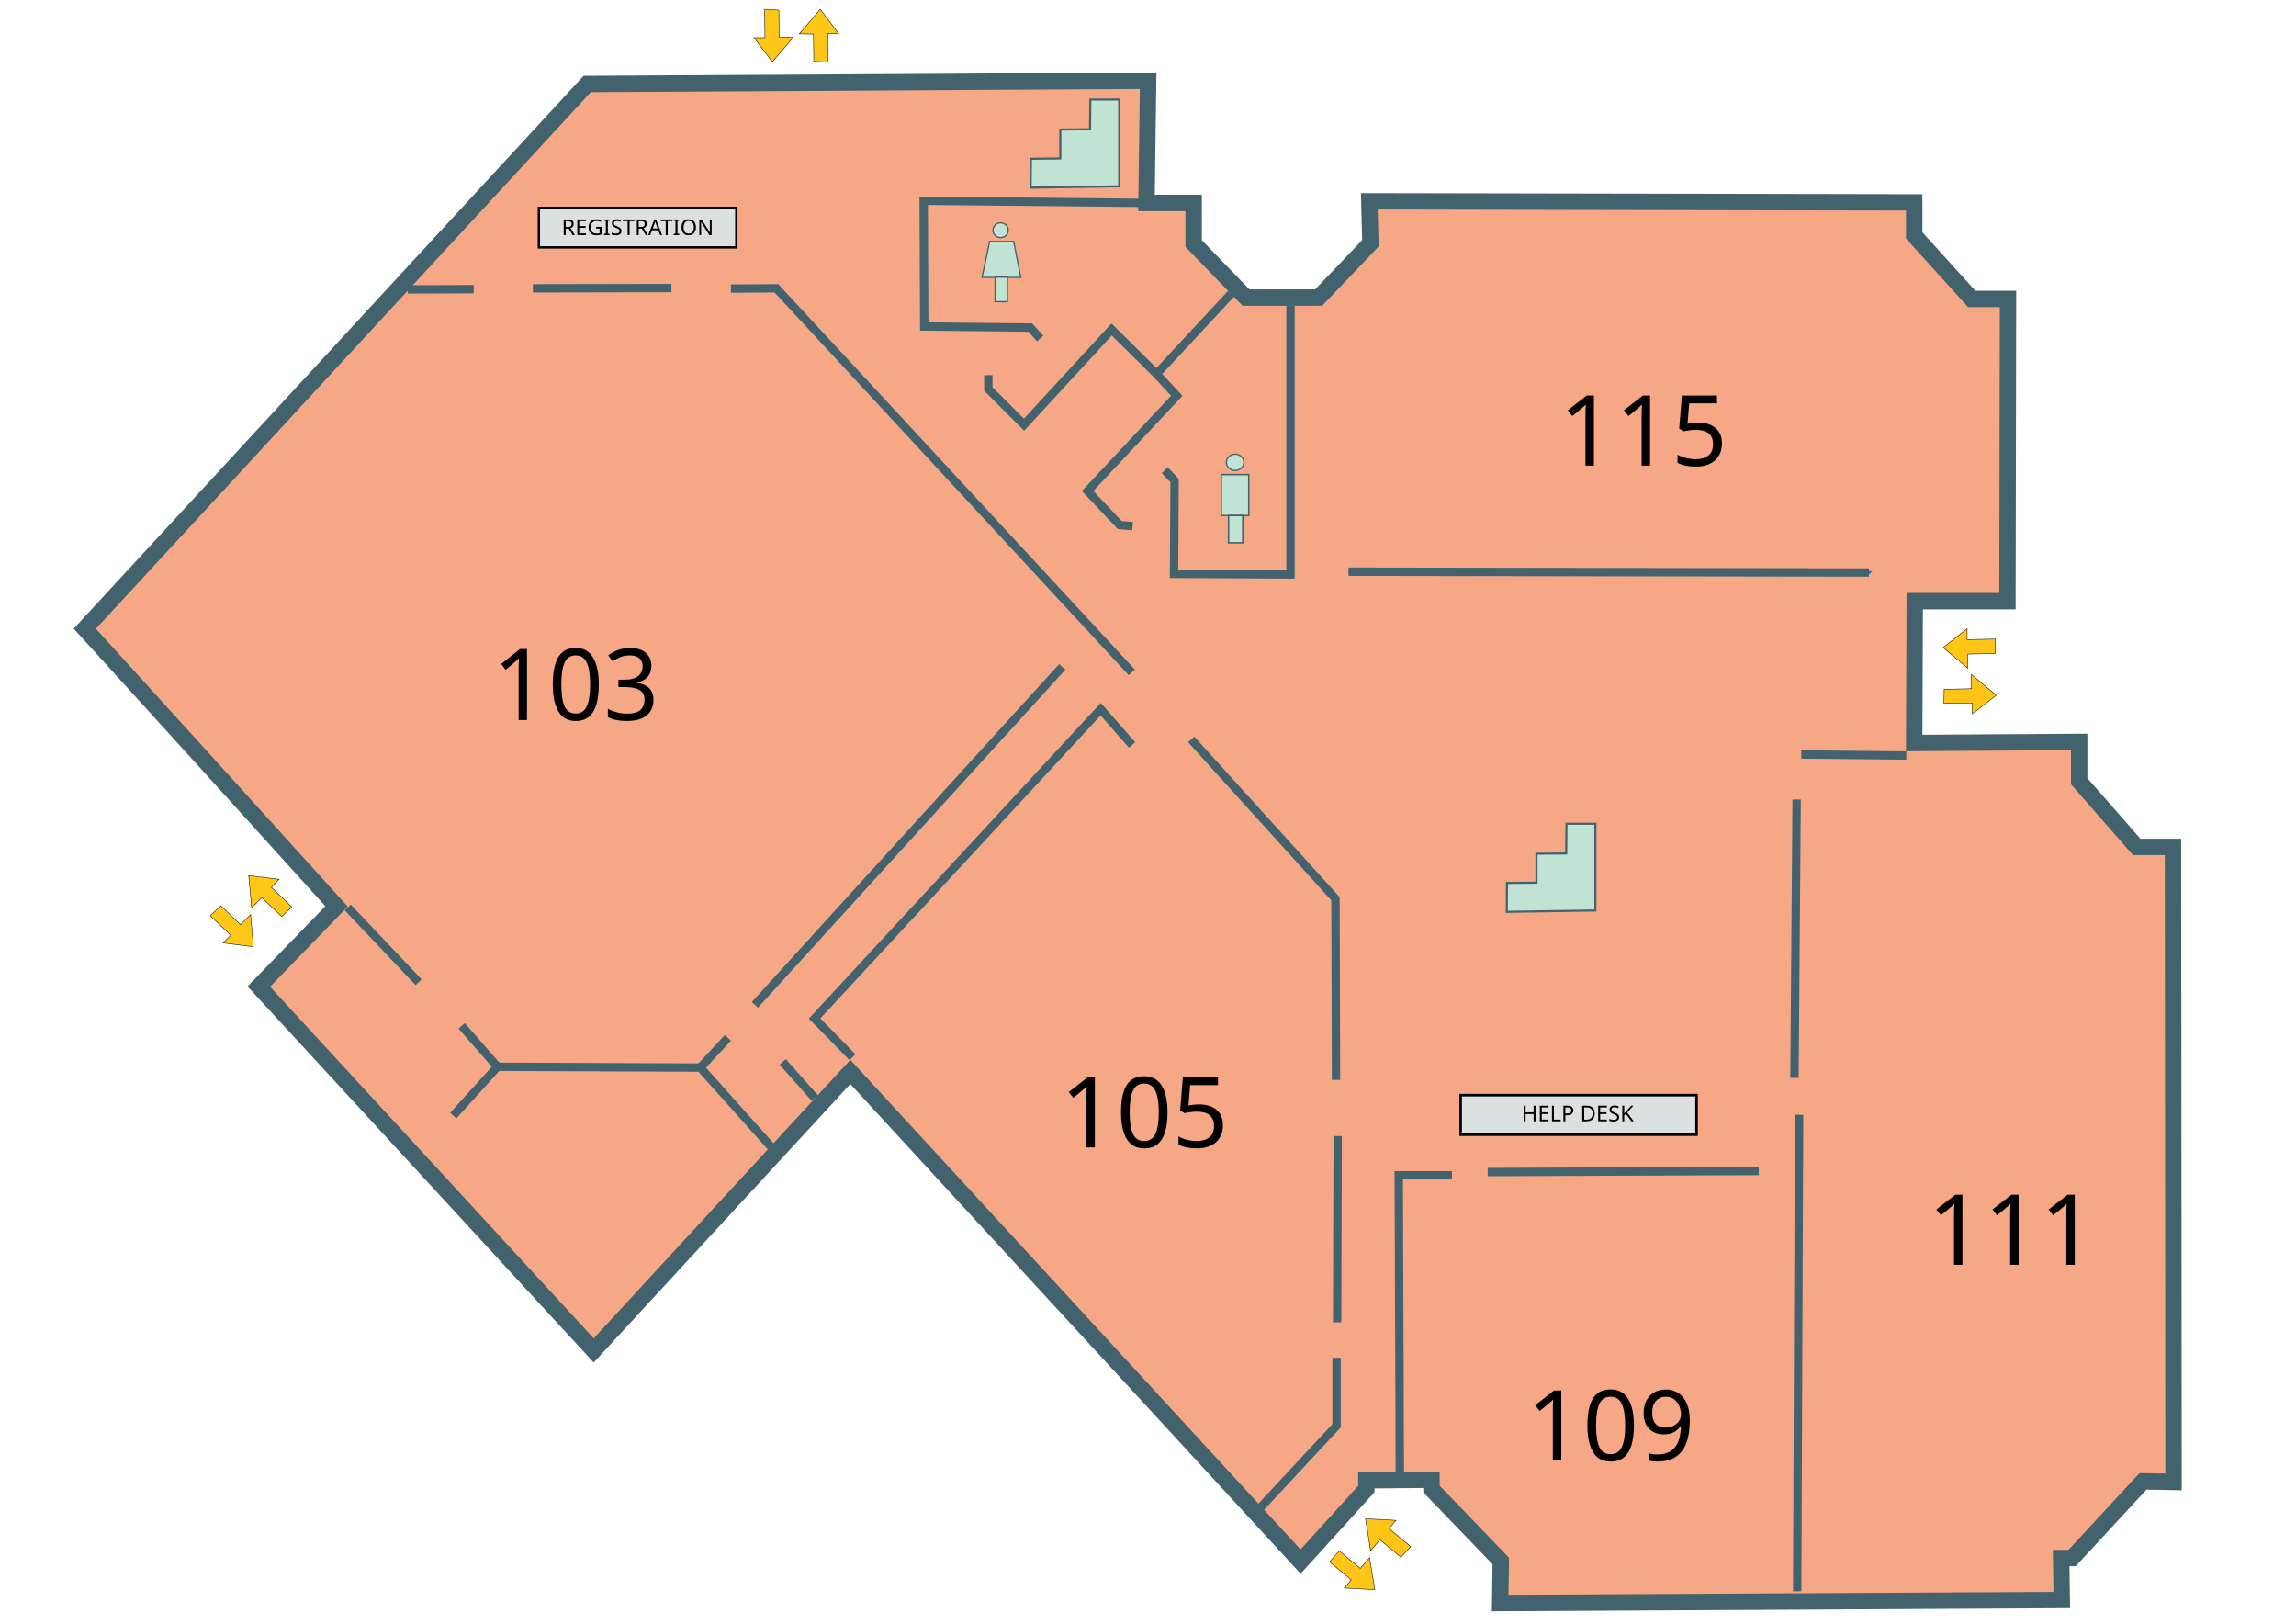
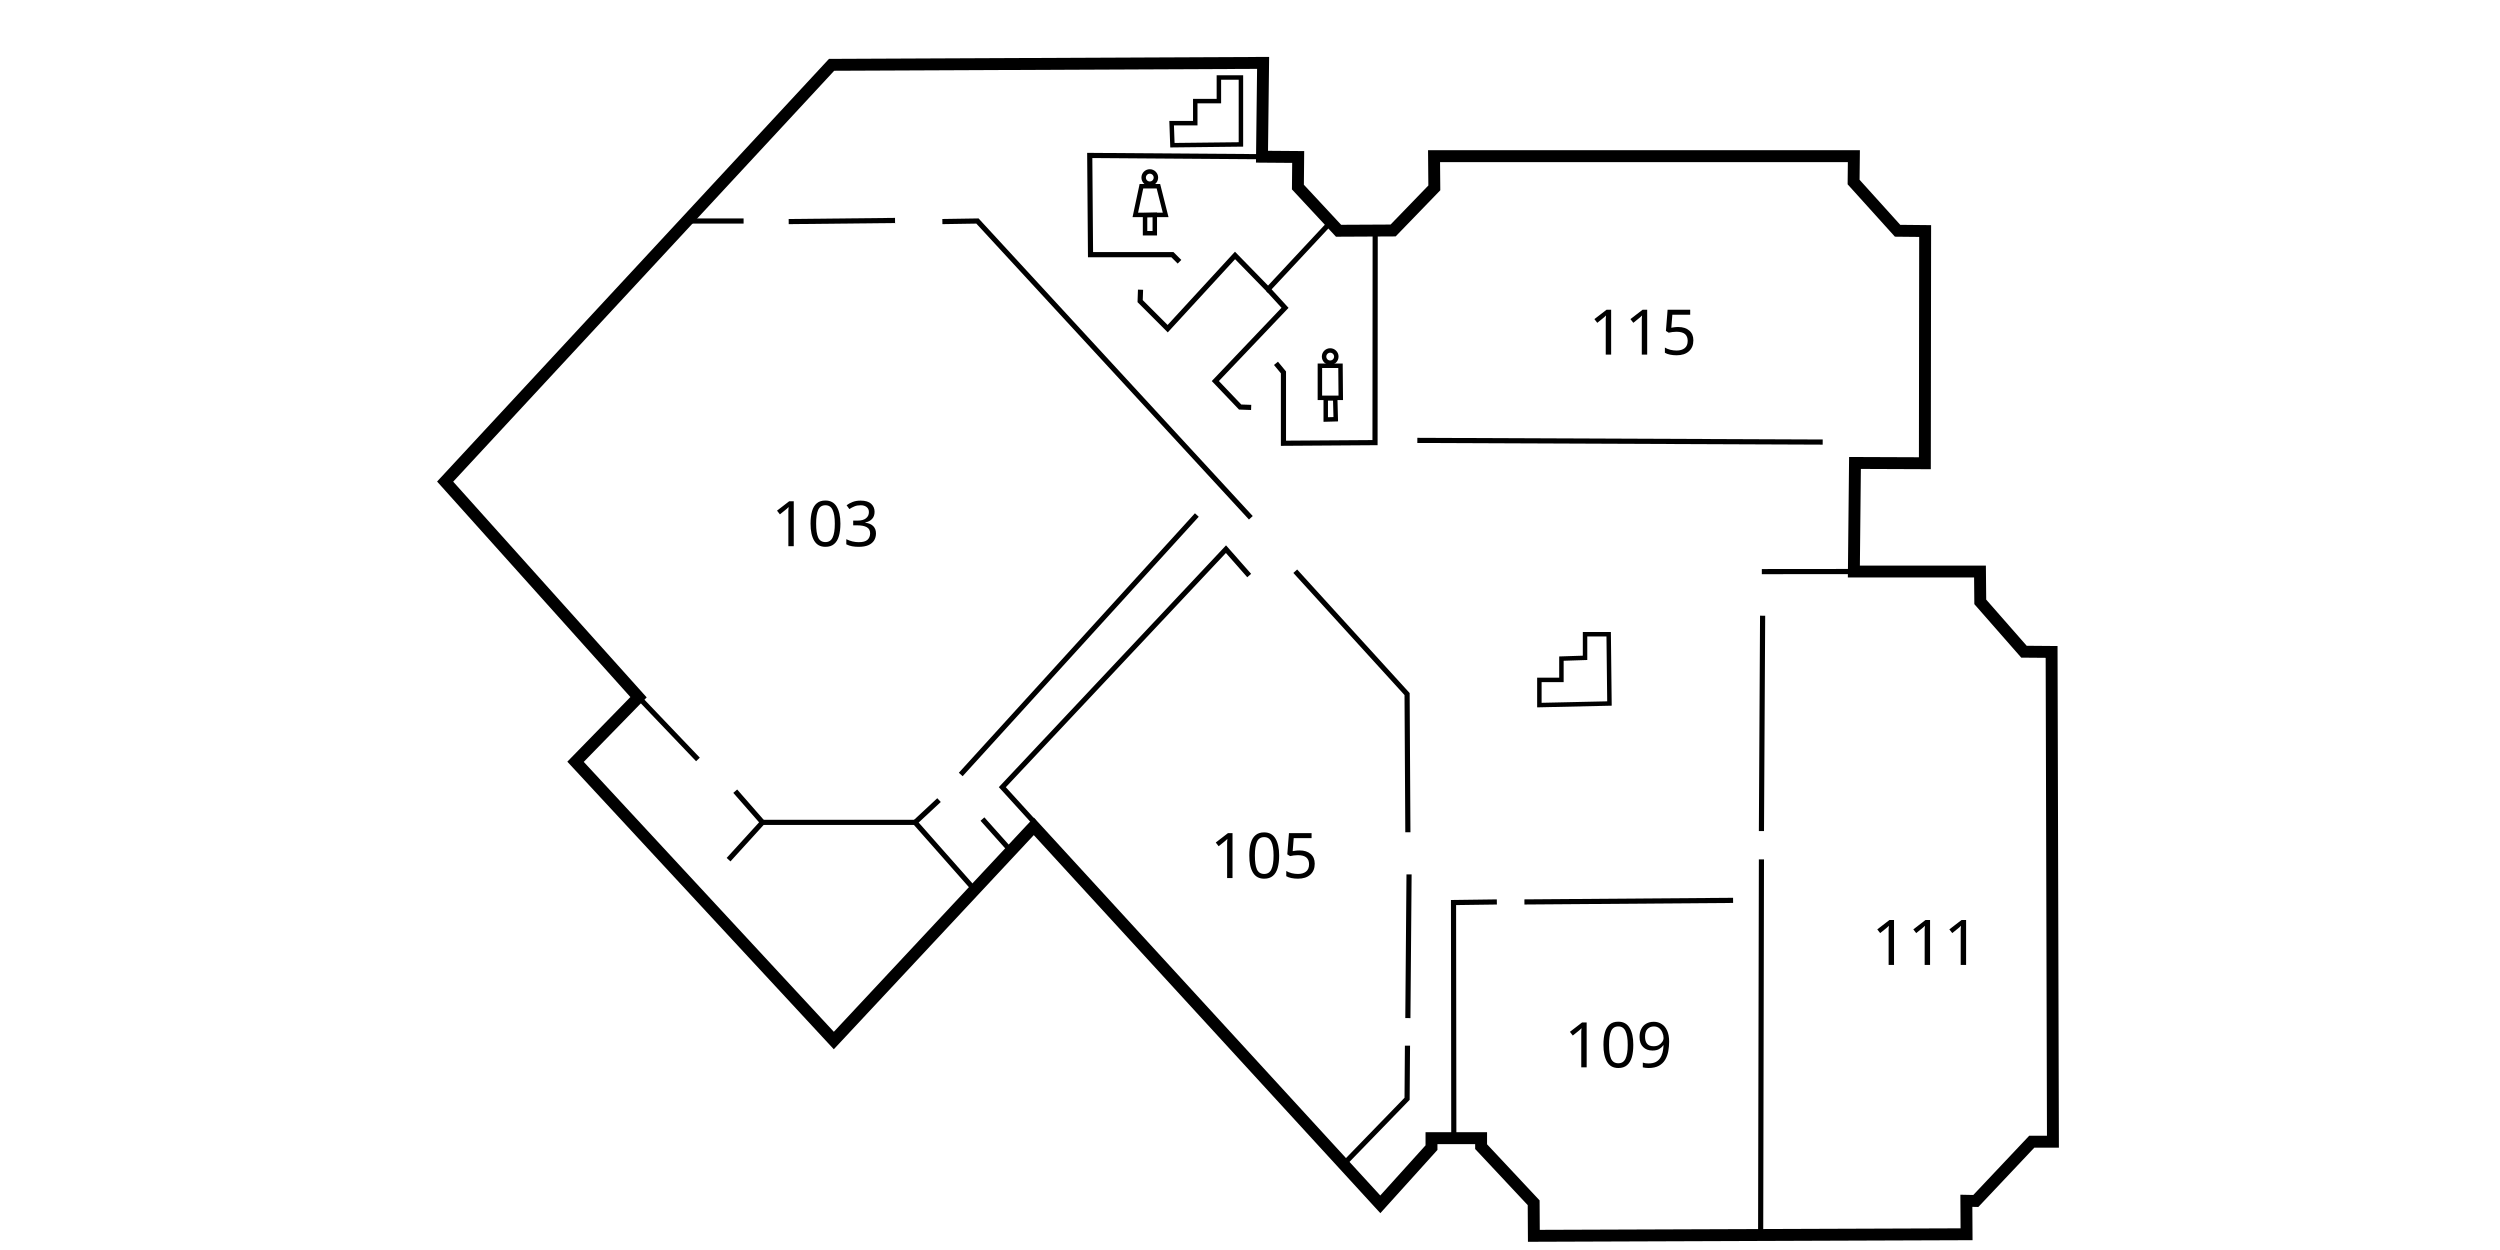
- <svg xmlns="http://www.w3.org/2000/svg" version="1.1" id="svg8" x="0px" y="0px" viewBox="0 0 841.9 595.3" style="enable-background:new 0 0 841.9 595.3;" xml:space="preserve">
-   <style type="text/css">
- 	.st0{display:none;}
- 	.st1{fill:#F6A786;stroke:#42626D;stroke-width:6;}
- 	.st2{fill:none;stroke:#42626D;stroke-width:3.065;}
- 	.st3{fill:none;stroke:#036BFF;stroke-width:1.065;}
- 	.st4{font-family:'Futura-Bold';}
- 	.st5{font-size:36.434px;}
- 	.st6{font-size:36px;}
- 	.st7{fill:#C1E3D3;stroke:#42626D;stroke-width:0.765;}
- 	.st8{fill:#FEC516;stroke:#000000;stroke-width:0.174;}
- 	.st9{fill:#FEC616;stroke:#000000;stroke-width:0.174;}
- 	.st10{fill:#FEC516;fill-opacity:0;}
- 	.st11{fill:#C1E3D3;stroke:#42626D;stroke-width:0.468;}
- 	.st12{fill:#C1E3D3;stroke:#42626D;stroke-width:0.532;}
- 	.st13{fill:#C1E3D3;stroke:#42626D;stroke-width:0.468;}
- 	.st14{fill:#DBE1E1;stroke:#000000;stroke-width:0.86;}
- 	.st15{font-family:'Futura-Medium';}
- 	.st16{font-size:8px;}
- 	.st17{fill:#DBE1E1;stroke:#000000;stroke-width:0.938;}
- </style>
-   <g id="layer1" transform="translate(0,-87)" class="st0">
- </g>
-   <g id="layer2">
-     <path id="path3767" class="st1" d="   M31.1,230.5C92.5,163.9,153.9,97.4,215.3,30.8c68.6-0.4,137.1-0.8,205.7-1.2c-0.2,14.9-0.4,29.9-0.6,44.8c5.8,0,11.6,0,17.3,0   c0,5,0,10,0,14.9c6.4,6.6,12.8,13.2,19.2,19.8c8.9,0,17.8,0,26.6,0c6.3-6.6,12.7-13.2,19-19.9c-0.1-5.1-0.3-10.3-0.4-15.4   c66.6,0.1,133.2,0.3,199.8,0.4c0,4,0,8,0,12.1c7,7.8,14.1,15.5,21.1,23.3c4.4,0,8.9,0,13.3,0c-0.1,36.9-0.1,73.9-0.2,110.8   c-11.3,0-22.7,0-34,0c-0.1,17.3-0.1,34.7-0.2,52c20.2-0.1,40.3-0.3,60.5-0.4c0,4.8,0,9.6,0,14.4c7,8,14.1,16.1,21.1,24.1   c4.4,0,8.9,0,13.3,0c0.1,77.6,0.1,155.2,0.2,232.8c-3.7-0.1-7.5-0.1-11.2-0.2c-8.7,9.4-17.3,18.7-26,28.1c-1.3,0-2.7,0-4,0   c0.1,5.1,0.1,10.3,0.2,15.4c-68.6,0.4-137.3,0.7-205.9,1.1c0.1-5.1,0.1-10.3,0.2-15.4c-8.5-8.8-16.9-17.6-25.4-26.4   c0-1.1,0-2.3,0-3.4c-8,0.1-15.9,0.1-23.9,0.2c0,1.1,0,2.1,0,3.2c-8,8.9-16.1,17.8-24.1,26.6c-55-59.8-110.1-119.7-165.1-179.5   c-31.4,34-62.7,68.1-94.1,102.1c-40.9-44.5-81.9-88.9-122.8-133.4c9.5-9.8,19-19.6,28.5-29.4C92.7,298.3,61.9,264.4,31.1,230.5z" />
+ <svg xmlns="http://www.w3.org/2000/svg" width="1000px" height="500px" viewBox="0 0 297 210" version="1.1" id="svg1238">
+   <defs id="defs1232" />
+   <g id="outer-border" style="display:inline">
+     <path style="fill:none;stroke:#000000;stroke-width:2;stroke-linecap:butt;stroke-linejoin:miter;stroke-miterlimit:4;stroke-dasharray:none;stroke-opacity:1" d="m 13.283,80.909 32.49,36.222 -10.583,10.848 43.392,46.831 33.602,-35.983 58.208,63.5 8.599,-9.525 v -1.587 h 8.334 v 1.422 l 8.83,9.426 0.033,5.556 72.694,-0.265 -0.033,-5.622 1.587,0.033 9.401,-9.959 h 3.555 l -0.222,-82.281 -4.642,-0.038 -7.343,-8.372 -0.047,-5.098 h -21.188 l 0.187,-18.241 11.74,0.047 0.047,-39.008 -4.63,-0.047 -7.39,-8.185 0.047,-4.35 h -70.532 l 0.047,5.332 -6.922,7.156 -9.167,0.047 -6.829,-7.343 0.047,-5.051 -6.08,-0.047 0.187,-15.762 -72.497,0.327 z" id="path917" />
  </g>
-   <g id="layer3">
-     <path id="path4577" class="st2" d="M149.5,106.1l24.2-0.1" />
-     <path id="path4579" class="st2" d="M195.4,105.7l50.8-0.1" />
-     <path id="path4581" class="st2" d="M268,105.8l16.7-0.1L415,246.5" />
-     <path id="path4583" class="st2" d="M415.1,273.1L403.6,260L298.7,373.4l13.9,14.2" />
-     <path id="path4585" class="st2" d="M298.8,402.6L287,389.3" />
-     <path id="path4587" class="st2" d="M282.7,420.4l-25.9-29l-74.4-0.3L166.2,409" />
-     <path id="path4589" class="st2" d="M182.4,391.1l-13.1-15" />
-     <path id="path4591" class="st2" d="M256.8,391.4l10.1-10.9" />
-     <path id="path4593" class="st2" d="M276.8,368.4l112.7-123.9" />
+   <g id="inner-border" style="display:inline">
+     <path style="fill:none;stroke:#000000;stroke-width:0.865;stroke-linecap:butt;stroke-linejoin:miter;stroke-miterlimit:4;stroke-dasharray:none;stroke-opacity:1" d="m 54.069,37.13 h 9.354" id="path920" />
+     <path style="fill:none;stroke:#000000;stroke-width:0.865;stroke-linecap:butt;stroke-linejoin:miter;stroke-miterlimit:4;stroke-dasharray:none;stroke-opacity:1" d="M 71,37.224 88.867,37.037" id="path922" />
+     <path style="fill:none;stroke:#000000;stroke-width:0.865;stroke-linecap:butt;stroke-linejoin:miter;stroke-miterlimit:4;stroke-dasharray:none;stroke-opacity:1" d="m 96.818,37.224 5.893,-0.094 45.93,49.859" id="path924" />
+     <path style="fill:none;stroke:#000000;stroke-width:0.865;stroke-linecap:butt;stroke-linejoin:miter;stroke-miterlimit:4;stroke-dasharray:none;stroke-opacity:1" d="M 139.568,86.521 99.905,130.113" id="path926" />
+     <path style="fill:none;stroke:#000000;stroke-width:0.865;stroke-linecap:butt;stroke-linejoin:miter;stroke-miterlimit:4;stroke-dasharray:none;stroke-opacity:1" d="m 96.257,134.416 -4.022,3.742 9.916,11.225" id="path928" />
+     <path style="fill:none;stroke:#000000;stroke-width:0.865;stroke-linecap:butt;stroke-linejoin:miter;stroke-miterlimit:4;stroke-dasharray:none;stroke-opacity:1" d="M 92.235,138.158 H 66.604" id="path930" />
+     <path style="fill:none;stroke:#000000;stroke-width:0.865;stroke-linecap:butt;stroke-linejoin:miter;stroke-miterlimit:4;stroke-dasharray:none;stroke-opacity:1" d="m 62.02,132.919 4.584,5.238 -5.706,6.267" id="path932" />
+     <path style="fill:none;stroke:#000000;stroke-width:0.865;stroke-linecap:butt;stroke-linejoin:miter;stroke-miterlimit:4;stroke-dasharray:none;stroke-opacity:1" d="m 45.773,117.131 9.98,10.456" id="path934" />
+     <path style="fill:none;stroke:#000000;stroke-width:0.865;stroke-linecap:butt;stroke-linejoin:miter;stroke-miterlimit:4;stroke-dasharray:none;stroke-opacity:1" d="m 150.513,26.326 -28.937,-0.211 0.132,16.669 h 13.758 l 1.191,1.191" id="path936" />
+     <path style="fill:none;stroke:#000000;stroke-width:0.865;stroke-linecap:butt;stroke-linejoin:miter;stroke-miterlimit:4;stroke-dasharray:none;stroke-opacity:1" d="m 161.66,37.756 -10.12,10.848 -5.556,-5.689 -11.311,12.303 -4.63,-4.63 0.066,-1.918" id="path938" />
+     <path style="fill:none;stroke:#000000;stroke-width:0.865;stroke-linecap:butt;stroke-linejoin:miter;stroke-miterlimit:4;stroke-dasharray:none;stroke-opacity:1" d="m 151.54,48.604 2.844,3.109 -11.708,12.303 4.167,4.366 1.852,0.066" id="path940" />
+     <path style="fill:none;stroke:#000000;stroke-width:0.865;stroke-linecap:butt;stroke-linejoin:miter;stroke-miterlimit:4;stroke-dasharray:none;stroke-opacity:1" d="m 152.863,61.04 1.257,1.521 v 11.906 l 15.383,-0.106 0.029,-35.579" id="path942" />
+     <path style="fill:none;stroke:#000000;stroke-width:0.865;stroke-linecap:butt;stroke-linejoin:miter;stroke-miterlimit:4;stroke-dasharray:none;stroke-opacity:1" d="m 176.612,73.987 68.1,0.281" id="path944" />
+     <path style="fill:none;stroke:#000000;stroke-width:0.865;stroke-linecap:butt;stroke-linejoin:miter;stroke-miterlimit:4;stroke-dasharray:none;stroke-opacity:1" d="m 249.95,96.016 -15.463,0.015" id="path946" />
+     <path style="fill:none;stroke:#000000;stroke-width:0.865;stroke-linecap:butt;stroke-linejoin:miter;stroke-miterlimit:4;stroke-dasharray:none;stroke-opacity:1" d="m 234.619,103.439 -0.198,36.182" id="path948" />
+     <path style="fill:none;stroke:#000000;stroke-width:0.865;stroke-linecap:butt;stroke-linejoin:miter;stroke-miterlimit:4;stroke-dasharray:none;stroke-opacity:1" d="m 234.421,144.383 -0.132,63.302" id="path952" />
+     <path style="fill:none;stroke:#000000;stroke-width:0.865;stroke-linecap:butt;stroke-linejoin:miter;stroke-miterlimit:4;stroke-dasharray:none;stroke-opacity:1" d="m 229.658,151.262 -35.057,0.265" id="path954" />
+     <path style="fill:none;stroke:#000000;stroke-width:0.865;stroke-linecap:butt;stroke-linejoin:miter;stroke-miterlimit:4;stroke-dasharray:none;stroke-opacity:1" d="m 189.971,151.527 -7.279,0.101 0.047,39.522" id="path956" />
+     <path style="fill:none;stroke:#000000;stroke-width:0.865;stroke-linecap:butt;stroke-linejoin:miter;stroke-miterlimit:4;stroke-dasharray:none;stroke-opacity:1" d="M 164.174,195.646 174.89,184.6 l 0.066,-8.93" id="path958" />
+     <path style="fill:none;stroke:#000000;stroke-width:0.865;stroke-linecap:butt;stroke-linejoin:miter;stroke-miterlimit:4;stroke-dasharray:none;stroke-opacity:1" d="m 175.022,171.04 0.198,-24.143" id="path960" />
+     <path style="fill:none;stroke:#000000;stroke-width:0.865;stroke-linecap:butt;stroke-linejoin:miter;stroke-miterlimit:4;stroke-dasharray:none;stroke-opacity:1" d="M 175.022,139.819 174.89,116.602 156.104,95.965" id="path962" />
+     <path style="fill:none;stroke:#000000;stroke-width:0.865;stroke-linecap:butt;stroke-linejoin:miter;stroke-miterlimit:4;stroke-dasharray:none;stroke-opacity:1" d="m 148.365,96.692 -3.903,-4.432 -37.571,39.985 5.358,5.887" id="path964" />
+     <path style="fill:none;stroke:#000000;stroke-width:0.865;stroke-linecap:butt;stroke-linejoin:miter;stroke-miterlimit:4;stroke-dasharray:none;stroke-opacity:1" d="m 103.551,137.603 4.729,5.292" id="path966" />
  </g>
-   <g id="layer4">
- </g>
-   <path id="path4595" class="st2" d="M153.5,360.1l-26-27.4" />
-   <path id="path4597" class="st2" d="M420.4,74.4l-81.7-0.8l0.2,46.1l38.9,0.4l3.6,4" />
-   <path id="path4599" class="st2" d="M362.4,137.5v5.1l13.1,13.1l32.1-34.9l16.5,16.3l27.3-29.4" />
-   <path id="path4601" class="st2" d="M424.1,137.1l7.4,8L398.8,180l11.8,12.5l4.7,0.4" />
-   <path id="path4605" class="st2" d="M427.1,172.4l3.6,3.8l-0.2,34.2l42.7,0.2v-98.5" />
-   <path id="path4607" class="st3" d="M494.5,209.6l190.8,0.3l-0.3,0.3" />
-   <path id="path4609" class="st2" d="M494.5,209.6l190.8,0.3" />
-   <path id="path4611" class="st2" d="M660.5,276.6L699,277" />
-   <path id="path4613" class="st2" d="M658.8,293.1L658,395.2" />
-   <path id="path4615" class="st2" d="M659.7,408.7L659,583.4" />
-   <path id="path4617" class="st2" d="M545.5,429.7l99.4-0.4" />
-   <path id="path4619" class="st2" d="M532.4,430.9h-19.5l0.4,109.9" />
-   <path id="path4621" class="st2" d="M462.2,552.7l27.9-30v-24.9" />
-   <path id="path4625" class="st2" d="M436.8,271.1l52.9,58.4l0.2,66.4" />
-   <path id="path4627" class="st2" d="M490.3,484.8l0.2-68.3" />
-   <g id="layer5">
-     <g id="flowRoot40591" transform="scale(0.2645833)">
- 	</g>
-     <text transform="matrix(0.9763 0 0 1 180.6084 263.9668)" class="st4 st5">103</text>
-     <g id="flowRoot40603" transform="matrix(0.2645833,0,0,0.2645833,5.484835,8.438209)">
- 	</g>
-     <text transform="matrix(1 0 0 1 388.6885 420.6641)" class="st4 st6">105</text>
-     <text transform="matrix(1 0 0 1 559.7119 535.4766)" class="st4 st6">109</text>
-     <text transform="matrix(1 0 0 1 706.8154 463.7188)" class="st4 st6">111</text>
-     <path id="path40638" class="st7" d="M377.9,68.8l0.1-10.6l10.8-0.1V47.5l10.9-0.1l0.1-10.9h10.6   v31.8L377.9,68.8z" />
-     <text transform="matrix(1 0 0 1 571.6709 170.707)" class="st4 st6">115</text>
-     <path id="path40644" class="st7" d="M552.5,334.3l0.1-10.6l10.8-0.1V313l10.9-0.1l0.1-10.9H585   v31.8L552.5,334.3z" />
-     <path id="path40648" class="st8" d="M513.7,570.9l-7.7-6.4l-3.4,4l-1.9-11.7l11.2,0.6l-2.6,3   l8,6.6L513.7,570.9z" />
-     <path id="path40650" class="st8" d="M491.1,568.6l7.7,6.4l3.4-3.9l1.9,11.7l-11.2-0.6l2.6-3   l-8-6.6L491.1,568.6z" />
-     <path id="path40652" class="st8" d="M731.6,239.6l-10,0.2v5.2l-9.1-7.6l8.8-6.9v4l10.4-0.2   L731.6,239.6z" />
-     <path id="path40654" class="st8" d="M712.9,252.7l10-0.2v-5.2l9.1,7.6l-8.8,6.8v-4l-10.4,0.2   L712.9,252.7z" />
-     <path id="path40656" class="st9" d="M285.6,3.7l0.1,10h5.2l-7.7,9l-6.7-8.9h4l-0.1-10.4   L285.6,3.7z" />
-     <path id="path40658" class="st9" d="M298.4,22.5l-0.1-10l-5.2-0.1l7.7-9l6.7,8.9h-4l0.1,10.4   L298.4,22.5z" />
-     <path id="path40660" class="st9" d="M103.3,336l-7.3-6.9l-3.7,3.7L91.2,321l11.1,1.4l-2.8,2.9   l7.5,7.2L103.3,336z" />
-     <path id="path40662" class="st9" d="M81,332.1l7.2,6.9l3.7-3.7l1,11.8l-11.1-1.4l2.8-2.8   l-7.5-7.2L81,332.1z" />
-     <ellipse id="path40702" class="st10" cx="482.1" cy="239.5" rx="14.5" ry="12.3" />
+   <g id="icons">
+     <path style="fill:none;stroke:#000000;stroke-width:0.75;stroke-linecap:butt;stroke-linejoin:miter;stroke-opacity:1" d="m 197.115,114.221 v 4.233 l 11.774,-0.265 -0.132,-11.642 h -3.969 v 3.969 l -3.969,0.132 v 3.572 z" id="path991" />
+     <path style="fill:none;stroke:#000000;stroke-width:0.75;stroke-linecap:butt;stroke-linejoin:miter;stroke-opacity:1" d="m 146.976,13.018 h -3.704 v 3.969 h -3.969 v 3.704 h -3.969 l 0.132,3.704 11.509,-0.132 z" id="path993" />
+     <path style="fill:none;stroke:#000000;stroke-width:0.75;stroke-linecap:butt;stroke-linejoin:miter;stroke-opacity:1" d="m 130.26,31.284 -1.029,4.818 h 5.098 l -1.216,-4.818 z" id="path1003" />
+     <path style="fill:none;stroke:#000000;stroke-width:0.75;stroke-linecap:butt;stroke-linejoin:miter;stroke-opacity:1" d="m 130.869,36.148 1.637,-0.047 v 3.087 h -1.637 z" id="path1007" />
+     <path style="fill:none;stroke:#000000;stroke-width:0.75;stroke-linecap:butt;stroke-linejoin:miter;stroke-opacity:1" d="m 160.241,61.452 v 5.379 h 3.508 l -0.047,-5.379 z" id="path1009" />
+     <path style="fill:none;stroke:#000000;stroke-width:0.75;stroke-linecap:butt;stroke-linejoin:miter;stroke-opacity:1" d="m 161.224,66.924 v 3.555 l 1.684,-0.047 -0.093,-3.508 z" id="path1011" />
+     <circle style="fill:none;fill-opacity:1;stroke:#000000;stroke-width:0.75;stroke-miterlimit:4;stroke-dasharray:none;stroke-opacity:1" id="path1015" cx="131.664" cy="29.834" r="1.029" />
+     <circle r="1.029" cy="59.908" cx="161.972" id="circle1017" style="fill:none;fill-opacity:1;stroke:#000000;stroke-width:0.75;stroke-miterlimit:4;stroke-dasharray:none;stroke-opacity:1" />
  </g>
-   <g id="layer6">
-     <ellipse id="path40707" class="st11" cx="452.9" cy="169.5" rx="3.2" ry="3" />
-     <path id="rect40709" class="st12" d="M447.8,174c3.4,0,6.7,0,10.1,0   v15h-10.1V174z" />
-     <rect id="rect40711" x="450.5" y="189" class="st12" width="5.2" height="10" />
-     <ellipse id="ellipse40713" class="st11" cx="366.9" cy="84.4" rx="2.8" ry="2.7" />
-     <path id="rect40715" class="st13" d="M362.9,88.5h8.8l2.6,13.2h-14.2   L362.9,88.5z" />
-     <rect id="rect40717" x="364.9" y="101.6" class="st13" width="4.5" height="9" />
+   <g id="rooms" style="display:inline">
+     <g>
+       <path style="fill:none;stroke:none;stroke-width:0.265px;stroke-linecap:butt;stroke-linejoin:miter;stroke-opacity:1" d="M 66.604,138.158 13.283,80.909 54.069,37.13 h 48.643 l 40.785,44.34 -51.262,56.688 z" id="room103" class="room" />
+       <text xml:space="preserve" style="font-style:normal;font-weight:normal;font-size:10.583px;line-height:1.25;font-family:Gotham, sans-serif;letter-spacing:0px;word-spacing:0px;fill:#000000;fill-opacity:1;stroke:none;stroke-width:0.265" x="68.1" y="91.76" id="text970" class="room-text">
+         <tspan id="tspan968" x="68.1" y="91.76" style="stroke-width:0.265">103</tspan>
+       </text>
+     </g>
+     <g>
+       <path style="fill:none;stroke:none;stroke-width:0.265px;stroke-linecap:butt;stroke-linejoin:miter;stroke-opacity:1" d="m 169.502,39.749 v 34.611 l 91.486,-0.187 -0.187,-34.237 h -3.742 l -8.232,-8.606 v -3.929 h -68.287 v 4.864 l -7.484,7.484 z" id="room115" class="room" />
+       <text xml:space="preserve" style="font-style:normal;font-weight:normal;font-size:10.583px;line-height:1.25;font-family:Gotham, sans-serif;letter-spacing:0px;word-spacing:0px;fill:#000000;fill-opacity:1;stroke:none;stroke-width:0.265" x="205.423" y="59.581" id="text974" class="room-text">
+         <tspan id="tspan972" x="205.423" y="59.581" style="stroke-width:0.265">115</tspan>
+       </text>
+     </g>
+     <g>
+       <path style="fill:none;stroke:none;stroke-width:0.265px;stroke-linecap:butt;stroke-linejoin:miter;stroke-opacity:1" d="m 234.421,97.287 35.719,-0.265 0.265,4.763 7.938,8.996 h 3.969 l -0.265,79.904 -3.175,0.265 -8.996,10.054 h -2.117 l -0.265,5.292 H 234.95 Z" id="room105" class="room" />
+       <text xml:space="preserve" style="font-style:normal;font-weight:normal;font-size:10.583px;line-height:1.25;font-family:Gotham, sans-serif;letter-spacing:0px;word-spacing:0px;fill:#000000;fill-opacity:1;stroke:none;stroke-width:0.265" x="252.944" y="162.105" id="text986" class="room-text">
+         <tspan id="tspan984" x="252.944" y="162.105" style="stroke-width:0.265">111</tspan>
+       </text>
+     </g>
+     <g>
+       <path style="fill:none;stroke:none;stroke-width:0.265px;stroke-linecap:butt;stroke-linejoin:miter;stroke-opacity:1" d="m 183.356,190.156 0.265,-38.1 50.8,-0.265 -0.233,54.467 -36.941,0.17 v -4.895 l -8.996,-9.26 v -2.249 z" id="room109" class="room" />
+       <text xml:space="preserve" style="font-style:normal;font-weight:normal;font-size:10.583px;line-height:1.25;font-family:Gotham, sans-serif;letter-spacing:0px;word-spacing:0px;fill:#000000;fill-opacity:1;stroke:none;stroke-width:0.265" x="201.307" y="179.317" id="text982" class="room-text">
+         <tspan id="tspan980" x="201.307" y="179.317" style="stroke-width:0.265">109</tspan>
+       </text>
+     </g>
+     <g>
+       <path style="fill:none;stroke:none;stroke-width:0.265px;stroke-linecap:butt;stroke-linejoin:miter;stroke-opacity:1" d="m 165.1,194.39 -56.885,-62.177 36.248,-39.952 7.144,7.938 4.498,-4.233 18.785,20.637 V 184.6 Z" id="room111" class="room" />
+       <text xml:space="preserve" style="font-style:normal;font-weight:normal;font-size:10.583px;line-height:1.25;font-family:Gotham, sans-serif;letter-spacing:0px;word-spacing:0px;fill:#000000;fill-opacity:1;stroke:none;stroke-width:0.265" x="141.813" y="147.512" id="text978" class="room-text">
+         <tspan id="tspan976" x="141.813" y="147.512" style="stroke-width:0.265">105</tspan>
+       </text>
+     </g>
  </g>
-   <rect id="rect1220" x="197.6" y="76.2" class="st14" width="72.4" height="14.5" />
-   <text transform="matrix(1 0 0 1 205.9219 86.1777)" class="st15 st16">REGISTRATION</text>
-   <rect id="rect1493" x="535.6" y="401.5" class="st17" width="86.5" height="14.5" />
-   <text transform="matrix(1 0 0 1 557.918 411.0957)" class="st15 st16">HELP DESK</text>
</svg>
